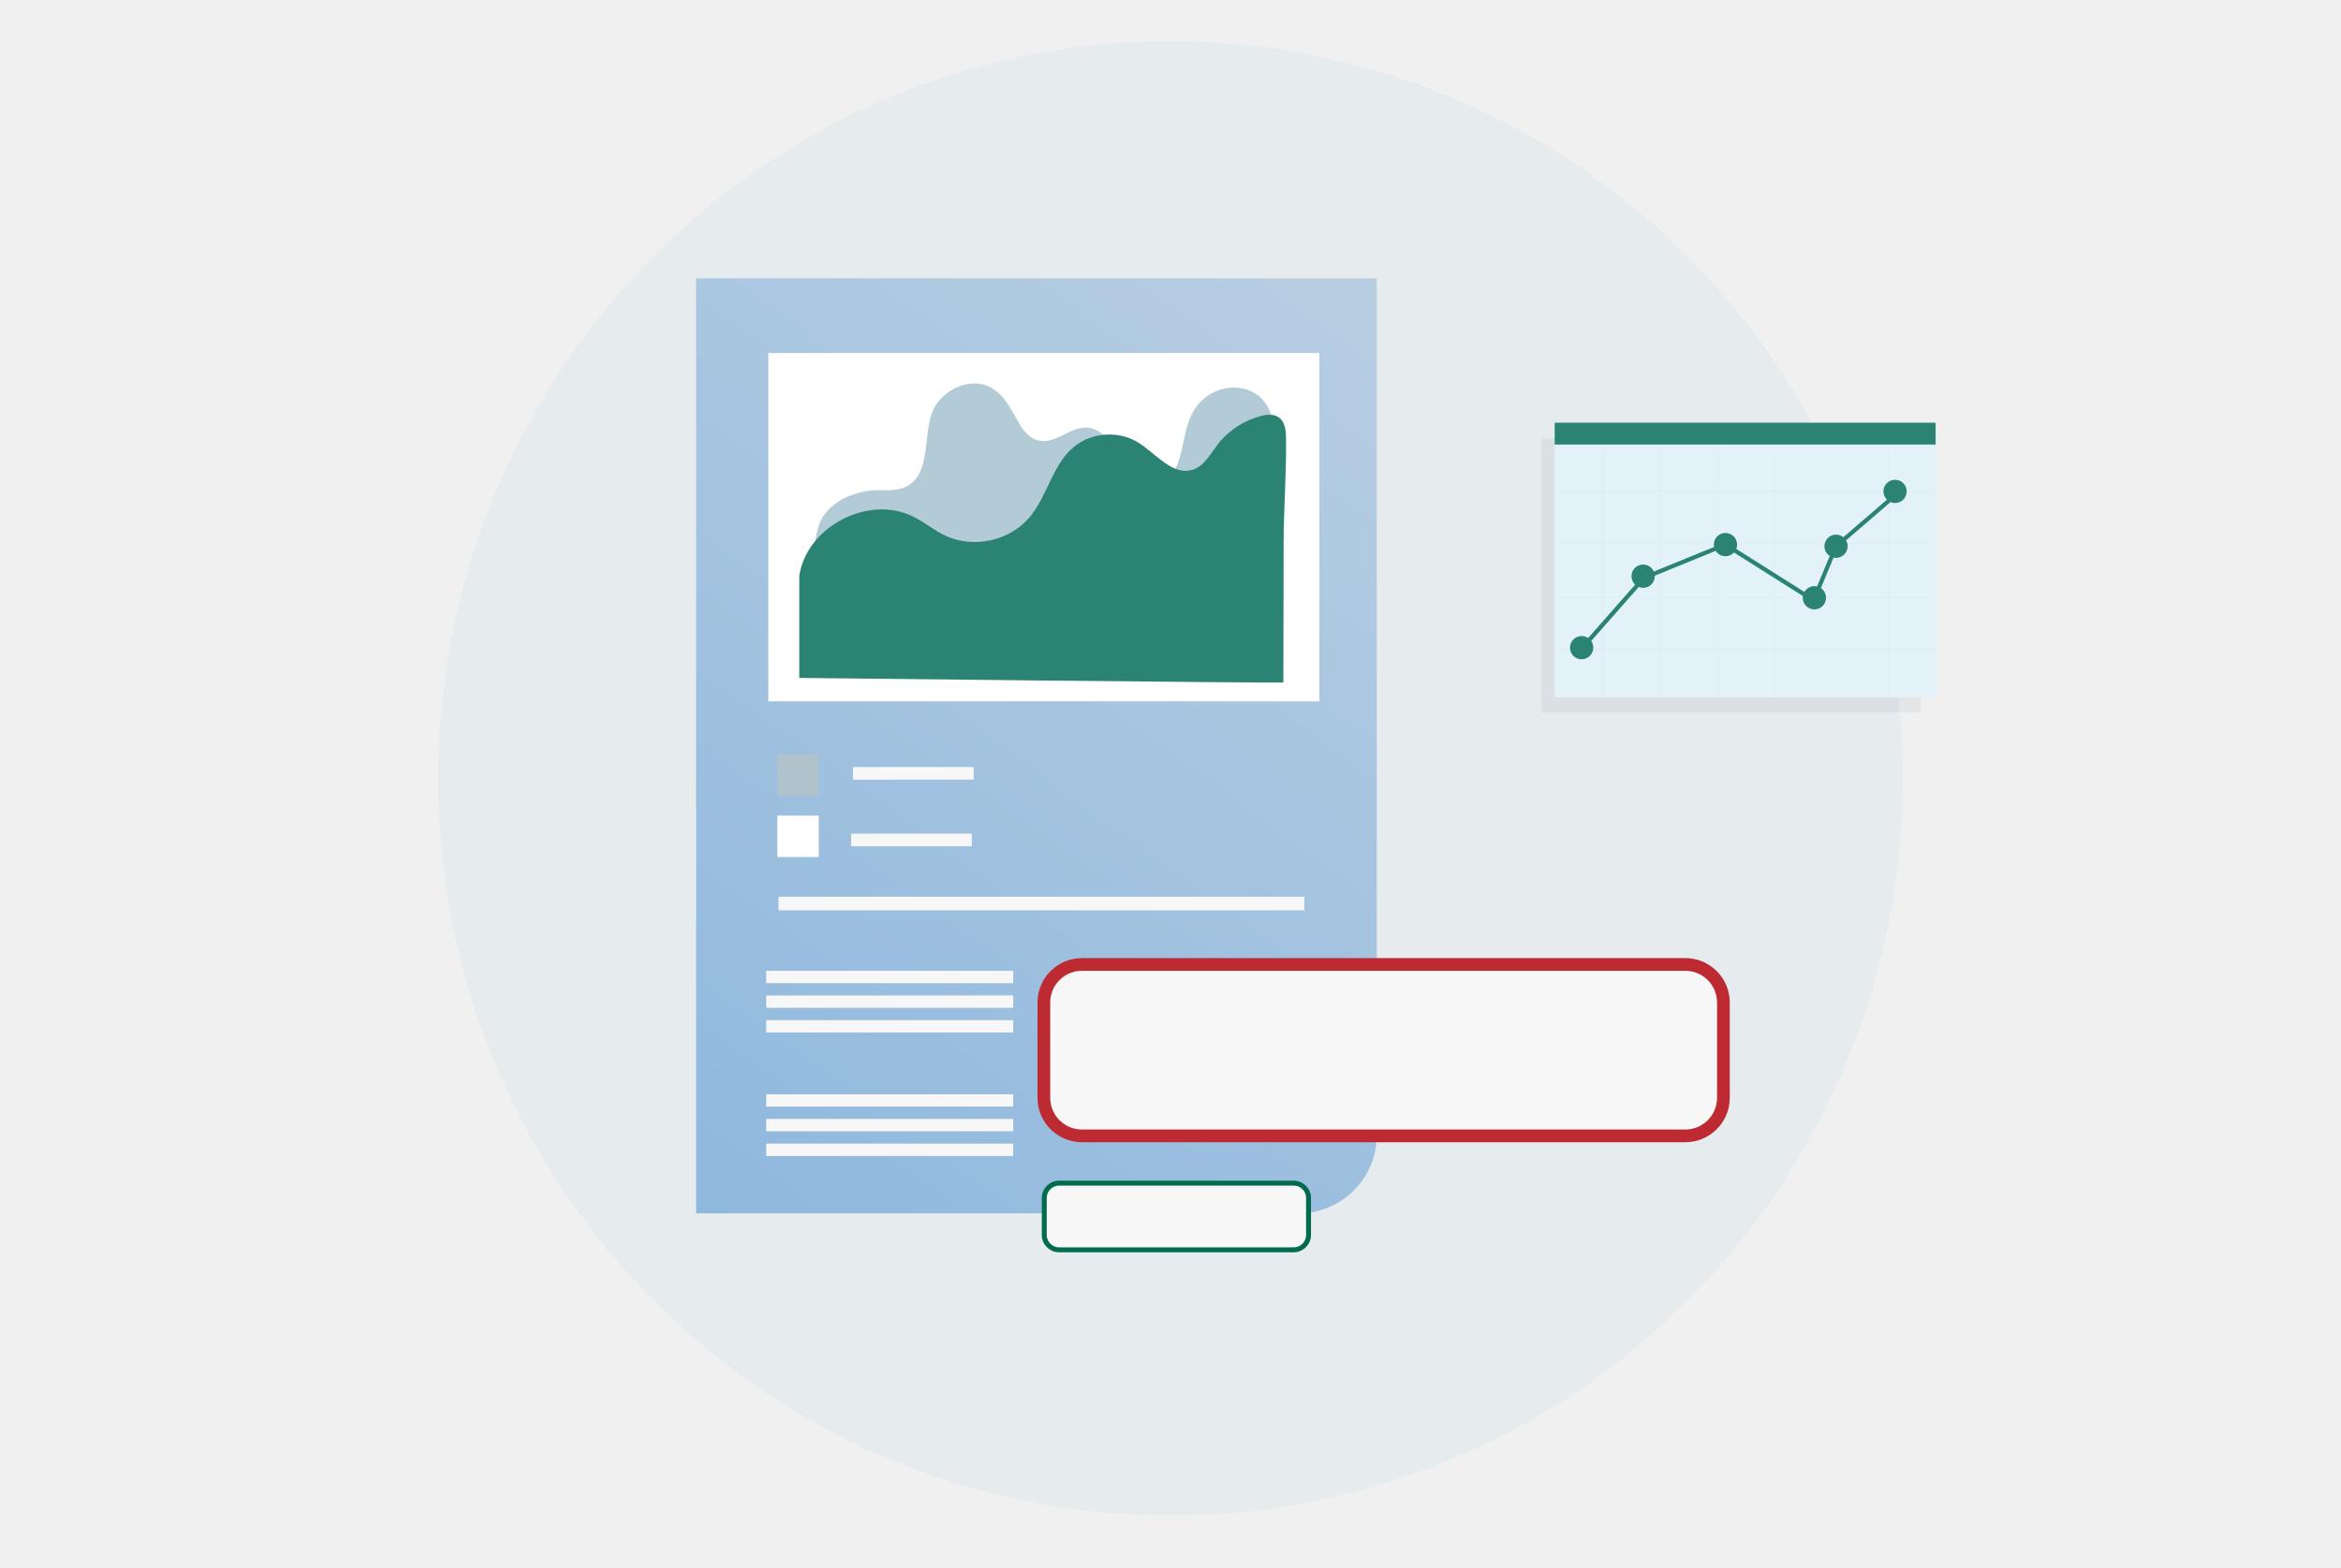
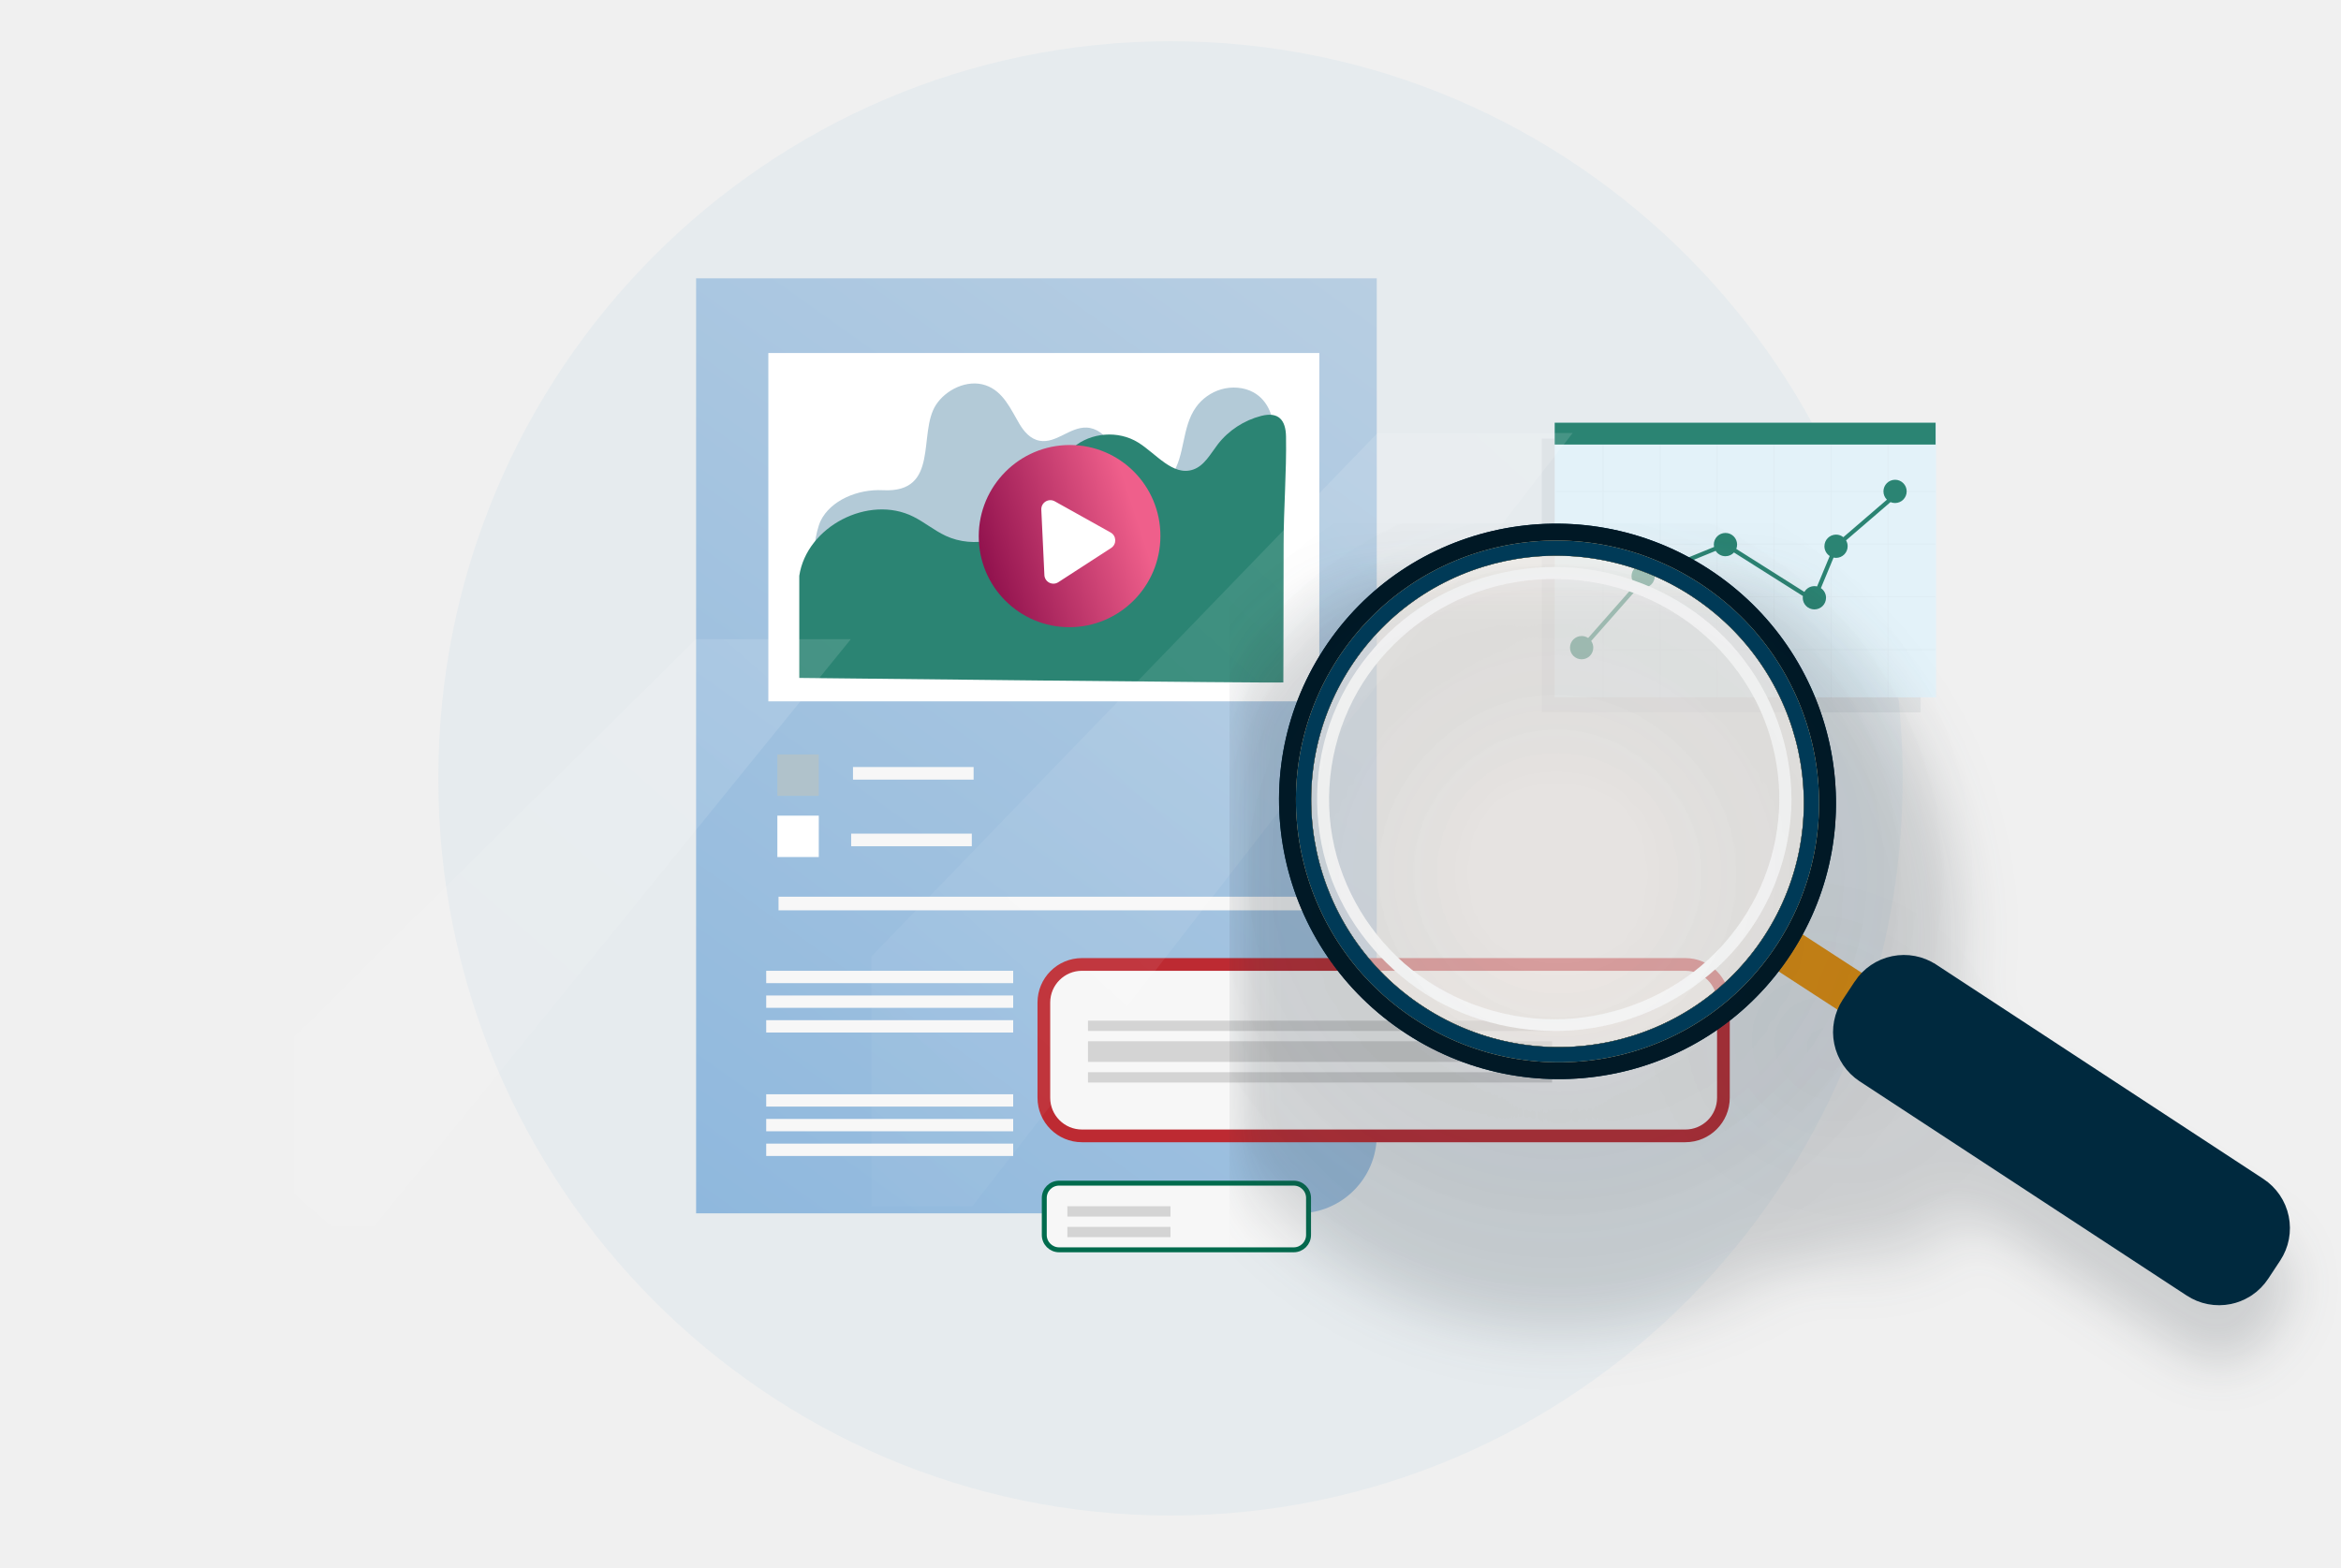
<svg xmlns="http://www.w3.org/2000/svg" width="227" height="152" viewBox="0 0 227 152" fill="none">
-   <path d="M113.5 147C152.712 147 184.5 114.988 184.5 75.5C184.5 36.012 152.712 4 113.5 4C74.288 4 42.5 36.012 42.5 75.5C42.5 114.988 74.288 147 113.5 147Z" fill="#E6EBEE" />
-   <path d="M125.917 117.688H67.5V27H133.5V110.104C133.5 114.292 130.104 117.688 125.917 117.688Z" fill="url(#paint0_linear_1336_62780)" />
-   <path d="M127.932 34.241H74.504V68.027H127.932V34.241Z" fill="white" />
-   <path d="M108.349 45.959C108.571 46.407 108.954 46.788 109.68 47.059C111.034 47.564 112.852 47.2 113.632 46.067C114.936 44.174 114.569 41.464 115.972 39.496C116.542 38.698 117.41 38.051 118.433 37.759C119.457 37.467 120.631 37.553 121.542 38.054C123.025 38.871 123.538 40.56 123.554 42.092C123.581 45.036 123.17 48.078 122.64 50.982C122.383 52.388 121.988 53.832 120.97 54.941C119.588 56.447 117.314 57.074 115.139 57.41C109.634 58.259 103.99 57.74 98.433 57.219C93.963 56.8 89.493 56.382 85.023 55.963C83.763 55.845 80.053 56.036 79.298 55.161C78.561 54.309 79.141 51.42 79.571 50.528C80.531 48.543 83.154 47.421 85.617 47.548C91.172 47.832 88.976 42.031 90.754 39.276C91.699 37.813 93.779 36.761 95.57 37.37C97.279 37.953 97.992 39.666 98.835 41.09C99.272 41.829 99.893 42.594 100.828 42.754C102.416 43.026 103.743 41.412 105.359 41.474C106.318 41.51 107.132 42.156 107.546 42.913C108.108 43.941 107.913 45.076 108.351 45.959H108.349Z" fill="#B3CAD7" />
-   <path d="M124.442 66.193C124.442 66.193 124.451 63.762 124.451 63.627C124.464 59.998 124.464 56.369 124.469 52.74C124.473 49.273 124.759 45.807 124.702 42.348C124.676 40.748 123.986 39.912 122.301 40.34C120.643 40.763 119.124 41.748 118.08 43.106C117.372 44.027 116.785 45.179 115.686 45.55C113.72 46.212 112.112 43.998 110.346 42.91C108.445 41.737 105.8 41.934 104.094 43.376C102.033 45.118 101.56 48.132 99.816 50.193C97.896 52.46 94.408 53.228 91.714 51.977C90.606 51.462 89.656 50.661 88.564 50.114C84.237 47.944 78.221 51.066 77.504 55.852V65.756C77.504 65.756 124.529 66.28 124.442 66.193Z" fill="#2B8473" />
-   <path d="M79.395 73.178H75.379V77.194H79.395V73.178Z" fill="#B0C2CB" />
-   <path d="M79.395 79.114H75.379V83.13H79.395V79.114Z" fill="white" />
-   <path d="M94.409 74.399H82.711V75.621H94.409V74.399Z" fill="#F7F7F7" />
-   <path d="M94.233 80.859H82.535V82.081H94.233V80.859Z" fill="#F7F7F7" />
-   <path d="M98.246 94.163H74.297V95.361H98.246V94.163Z" fill="#F7F7F7" />
-   <path d="M98.246 96.558H74.297V97.755H98.246V96.558Z" fill="#F7F7F7" />
-   <path d="M98.246 98.953H74.297V100.15H98.246V98.953Z" fill="#F7F7F7" />
-   <path d="M98.246 106.138H74.297V107.335H98.246V106.138Z" fill="#F7F7F7" />
-   <path d="M98.246 108.532H74.297V109.73H98.246V108.532Z" fill="#F7F7F7" />
-   <path d="M98.246 110.927H74.297V112.125H98.246V110.927Z" fill="#F7F7F7" />
-   <path d="M126.476 86.978H75.492V88.299H126.476V86.978Z" fill="#F7F7F7" />
-   <path d="M163.42 93.547C165.461 93.547 167.115 95.202 167.115 97.242V106.479C167.115 108.52 165.461 110.175 163.42 110.175H104.915C102.874 110.175 101.22 108.52 101.22 106.479V97.242C101.22 95.202 102.874 93.547 104.915 93.547H163.42Z" fill="#F7F7F7" stroke="#BD2A32" stroke-width="1.232" />
-   <path d="M125.449 114.761C126.243 114.761 126.886 115.404 126.886 116.197V119.79C126.886 120.583 126.243 121.226 125.449 121.227H102.697C101.904 121.226 101.261 120.583 101.261 119.79V116.197C101.261 115.404 101.904 114.761 102.697 114.761H125.449Z" fill="#F7F7F7" stroke="#006B4D" stroke-width="0.479" />
-   <path opacity="0.07" d="M186.236 42.541H149.5V69.099H186.236V42.541Z" fill="#2E4661" />
-   <path d="M187.74 41H150.754V67.637H187.74V41Z" fill="#E3F2F9" />
-   <path d="M187.69 41H150.754V43.12H187.69V41Z" fill="#2B8473" />
-   <path opacity="0.03" d="M187.661 47.699V47.616H183.121V43.161H183.039V47.616H177.597V43.161H177.515V47.616H172.072V43.161H171.99V47.616H166.548V43.161H166.465V47.616H161.023V43.161H160.941V47.616H155.498V43.161H155.416V47.616H150.883V47.699H155.416V52.733H150.883V52.815H155.416V57.849H150.883V57.931H155.416V62.966H150.883V63.048H155.416V67.732H155.498V63.048H160.941V67.732H161.023V63.048H166.465V67.732H166.548V63.048H171.99V67.732H172.072V63.048H177.515V67.732H177.597V63.048H183.039V67.732H183.121V63.048H187.661V62.966H183.121V57.931H187.661V57.849H183.121V52.815H187.661V52.733H183.121V47.699H187.661ZM177.513 47.699V52.733H172.071V47.699H177.513ZM166.546 52.814H171.989V57.848H166.546V52.814ZM166.464 57.848H161.022V52.814H166.464V57.848ZM172.071 52.814H177.513V57.848H172.071V52.814ZM171.989 47.699V52.733H166.546V47.699H171.989ZM166.464 47.699V52.733H161.022V47.699H166.464ZM155.497 47.699H160.939V52.733H155.497V47.699ZM155.497 52.814H160.939V57.848H155.497V52.814ZM155.497 62.963V57.929H160.939V62.963H155.497ZM161.022 62.963V57.929H166.464V62.963H161.022ZM166.546 62.963V57.929H171.989V62.963H166.546ZM172.071 62.963V57.929H177.513V62.963H172.071ZM183.039 62.963H177.597V57.929H183.039V62.963ZM183.039 57.848H177.597V52.814H183.039V57.848ZM183.039 52.731H177.597V47.697H183.039V52.731Z" fill="#272525" />
-   <path d="M183.761 46.535C183.138 46.535 182.632 47.04 182.632 47.664C182.632 47.978 182.761 48.263 182.969 48.467C181.659 49.593 180.352 50.721 179.042 51.848C178.943 51.934 178.844 52.019 178.744 52.105C178.551 51.948 178.306 51.855 178.038 51.855C177.415 51.855 176.909 52.36 176.909 52.985C176.909 53.381 177.114 53.729 177.423 53.931C177.137 54.621 176.849 55.312 176.563 56.001C176.441 56.295 176.319 56.589 176.196 56.883C176.114 56.865 176.029 56.853 175.94 56.853C175.524 56.853 175.161 57.079 174.965 57.415C173.701 56.615 172.436 55.816 171.172 55.017C170.235 54.425 169.298 53.833 168.362 53.242C168.413 53.112 168.442 52.971 168.442 52.823C168.442 52.2 167.937 51.694 167.313 51.694C166.689 51.694 166.184 52.199 166.184 52.823C166.184 52.902 166.192 52.979 166.208 53.053C164.435 53.777 162.662 54.501 160.889 55.224C160.715 55.296 160.542 55.366 160.367 55.437C160.193 55.037 159.796 54.758 159.332 54.758C158.709 54.758 158.203 55.263 158.203 55.887C158.203 56.21 158.339 56.502 158.558 56.707C158.294 57.006 158.032 57.305 157.768 57.604C156.512 59.031 155.254 60.457 153.998 61.884C153.818 61.762 153.601 61.691 153.367 61.691C152.744 61.691 152.238 62.196 152.238 62.82C152.238 63.444 152.743 63.949 153.367 63.949C153.991 63.949 154.496 63.444 154.496 62.82C154.496 62.579 154.421 62.356 154.292 62.173C155.366 60.955 156.439 59.738 157.511 58.518C157.976 57.99 158.443 57.461 158.908 56.932C159.039 56.985 159.182 57.016 159.332 57.016C159.955 57.016 160.461 56.511 160.461 55.887C160.461 55.872 160.46 55.856 160.458 55.842C160.483 55.831 160.51 55.82 160.535 55.81C162.478 55.017 164.42 54.224 166.362 53.431C166.562 53.744 166.912 53.952 167.312 53.952C167.639 53.952 167.933 53.812 168.139 53.589C168.988 54.126 169.838 54.662 170.687 55.2C172.065 56.071 173.444 56.943 174.822 57.813C174.814 57.869 174.807 57.925 174.807 57.982C174.807 58.605 175.312 59.111 175.936 59.111C176.56 59.111 177.065 58.606 177.065 57.982C177.065 57.592 176.868 57.248 176.567 57.045C176.976 56.059 177.386 55.073 177.795 54.087C177.872 54.103 177.952 54.112 178.033 54.112C178.655 54.112 179.162 53.607 179.162 52.983C179.162 52.775 179.105 52.582 179.007 52.415C179.238 52.216 179.469 52.016 179.701 51.817C180.692 50.964 181.683 50.109 182.676 49.256C182.889 49.071 183.104 48.887 183.317 48.703C183.452 48.76 183.601 48.792 183.756 48.792C184.379 48.792 184.885 48.287 184.885 47.663C184.885 47.039 184.38 46.534 183.756 46.534L183.761 46.535Z" fill="#2B8473" />
+   <g clip-path="url(#clip0_1336_62778)">
+     <path d="M113.5 147C152.712 147 184.5 114.988 184.5 75.5C184.5 36.012 152.712 4 113.5 4C74.288 4 42.5 36.012 42.5 75.5C42.5 114.988 74.288 147 113.5 147Z" fill="#E6EBEE" />
+     <path d="M125.917 117.688H67.5V27H133.5V110.104C133.5 114.292 130.104 117.688 125.917 117.688Z" fill="url(#paint0_linear_1336_62778)" />
+     <path d="M127.932 34.241H74.504V68.027H127.932V34.241Z" fill="white" />
+     <path d="M108.349 45.959C108.571 46.407 108.954 46.788 109.68 47.059C111.034 47.564 112.852 47.2 113.632 46.067C114.936 44.174 114.569 41.464 115.972 39.496C116.542 38.698 117.41 38.051 118.433 37.759C119.457 37.467 120.631 37.553 121.542 38.054C123.025 38.871 123.538 40.56 123.554 42.092C123.581 45.036 123.17 48.078 122.64 50.982C122.383 52.388 121.988 53.832 120.97 54.941C119.588 56.447 117.314 57.074 115.139 57.41C109.634 58.259 103.99 57.74 98.433 57.219C93.963 56.8 89.493 56.382 85.023 55.963C83.763 55.845 80.053 56.036 79.298 55.161C78.561 54.309 79.141 51.42 79.571 50.528C80.531 48.543 83.154 47.421 85.617 47.548C91.172 47.832 88.976 42.031 90.754 39.276C91.699 37.813 93.779 36.761 95.57 37.37C97.279 37.953 97.992 39.666 98.835 41.09C99.272 41.829 99.893 42.594 100.828 42.754C102.416 43.026 103.743 41.412 105.359 41.474C106.318 41.51 107.132 42.156 107.546 42.913C108.108 43.941 107.913 45.076 108.351 45.959H108.349Z" fill="#B3CAD7" />
+     <path d="M124.442 66.193C124.442 66.193 124.451 63.762 124.451 63.627C124.464 59.998 124.464 56.369 124.469 52.74C124.473 49.273 124.759 45.807 124.702 42.348C124.676 40.748 123.986 39.912 122.301 40.34C120.643 40.763 119.124 41.748 118.08 43.106C117.372 44.027 116.785 45.179 115.686 45.55C113.72 46.212 112.112 43.998 110.346 42.91C108.445 41.737 105.8 41.934 104.094 43.376C102.033 45.118 101.56 48.132 99.816 50.193C97.896 52.46 94.408 53.228 91.714 51.977C90.606 51.462 89.656 50.661 88.564 50.114C84.237 47.944 78.221 51.066 77.504 55.852V65.756C77.504 65.756 124.529 66.28 124.442 66.193Z" fill="#2B8473" />
+     <path d="M79.395 73.178H75.379V77.194H79.395V73.178Z" fill="#B0C2CB" />
+     <path d="M79.395 79.114H75.379V83.13H79.395V79.114Z" fill="white" />
+     <path d="M94.409 74.399H82.711V75.621H94.409V74.399Z" fill="#F7F7F7" />
+     <path d="M94.233 80.859H82.535V82.081H94.233V80.859Z" fill="#F7F7F7" />
+     <path d="M98.246 94.163H74.297V95.361H98.246V94.163Z" fill="#F7F7F7" />
+     <path d="M98.246 96.558H74.297V97.755H98.246V96.558Z" fill="#F7F7F7" />
+     <path d="M98.246 98.953H74.297V100.15H98.246V98.953Z" fill="#F7F7F7" />
+     <path d="M98.246 106.138H74.297V107.335H98.246V106.138Z" fill="#F7F7F7" />
+     <path d="M98.246 108.532H74.297V109.73H98.246V108.532Z" fill="#F7F7F7" />
+     <path d="M98.246 110.927H74.297V112.125H98.246V110.927Z" fill="#F7F7F7" />
+     <path d="M126.476 86.978H75.492V88.299H126.476V86.978Z" fill="#F7F7F7" />
+     <path d="M163.42 93.547C165.461 93.547 167.115 95.202 167.115 97.242V106.479C167.115 108.52 165.461 110.175 163.42 110.175H104.915C102.874 110.175 101.22 108.52 101.22 106.479V97.242C101.22 95.202 102.874 93.547 104.915 93.547H163.42Z" fill="#F7F7F7" stroke="#BD2A32" stroke-width="1.232" />
+     <path d="M125.449 114.761C126.243 114.761 126.886 115.404 126.886 116.197V119.79C126.886 120.583 126.243 121.226 125.449 121.227H102.697C101.904 121.226 101.261 120.583 101.261 119.79V116.197C101.261 115.404 101.904 114.761 102.697 114.761H125.449Z" fill="#F7F7F7" stroke="#006B4D" stroke-width="0.479" />
+     <path opacity="0.07" d="M186.236 42.541H149.5V69.099H186.236V42.541Z" fill="#2E4661" />
+     <path d="M187.74 41H150.754V67.637H187.74V41Z" fill="#E3F2F9" />
+     <path d="M187.69 41H150.754V43.12H187.69V41Z" fill="#2B8473" />
+     <path opacity="0.03" d="M187.661 47.699V47.616H183.121V43.161H183.039V47.616H177.597V43.161H177.515V47.616H172.072V43.161H171.99V47.616H166.548V43.161H166.465V47.616H161.023V43.161H160.941V47.616H155.498V43.161H155.416V47.616H150.883V47.699H155.416V52.733H150.883V52.815H155.416V57.849H150.883V57.931H155.416V62.966H150.883V63.048H155.416V67.732H155.498V63.048H160.941V67.732H161.023V63.048H166.465V67.732H166.548V63.048H171.99V67.732H172.072V63.048H177.515V67.732H177.597V63.048H183.039V67.732H183.121V63.048H187.661V62.966H183.121V57.931H187.661V57.849H183.121V52.815H187.661V52.733H183.121V47.699H187.661ZM177.513 47.699V52.733H172.071V47.699H177.513ZM166.546 52.814H171.989V57.848H166.546V52.814ZM166.464 57.848H161.022V52.814H166.464V57.848ZM172.071 52.814H177.513V57.848H172.071V52.814ZM171.989 47.699V52.733H166.546V47.699H171.989ZM166.464 47.699V52.733H161.022V47.699H166.464ZM155.497 47.699H160.939V52.733H155.497V47.699ZM155.497 52.814H160.939V57.848H155.497V52.814ZM155.497 62.963V57.929H160.939V62.963H155.497ZM161.022 62.963V57.929H166.464V62.963H161.022ZM166.546 62.963V57.929H171.989V62.963H166.546ZM172.071 62.963V57.929H177.513V62.963H172.071ZM183.039 62.963H177.597V57.929H183.039V62.963ZM183.039 57.848H177.597V52.814H183.039V57.848ZM183.039 52.731H177.597V47.697H183.039V52.731Z" fill="#272525" />
+     <path d="M183.761 46.535C183.138 46.535 182.632 47.04 182.632 47.664C182.632 47.978 182.761 48.263 182.969 48.467C181.659 49.593 180.352 50.721 179.042 51.848C178.943 51.934 178.844 52.019 178.744 52.105C178.551 51.948 178.306 51.855 178.038 51.855C177.415 51.855 176.909 52.36 176.909 52.985C176.909 53.381 177.114 53.729 177.423 53.931C177.137 54.621 176.849 55.312 176.563 56.001C176.441 56.295 176.319 56.589 176.196 56.883C176.114 56.865 176.029 56.853 175.94 56.853C175.524 56.853 175.161 57.079 174.965 57.415C173.701 56.615 172.436 55.816 171.172 55.017C170.235 54.425 169.298 53.833 168.362 53.242C168.413 53.112 168.442 52.971 168.442 52.823C168.442 52.2 167.937 51.694 167.313 51.694C166.689 51.694 166.184 52.199 166.184 52.823C166.184 52.902 166.192 52.979 166.208 53.053C164.435 53.777 162.662 54.501 160.889 55.224C160.715 55.296 160.542 55.366 160.367 55.437C160.193 55.037 159.796 54.758 159.332 54.758C158.709 54.758 158.203 55.263 158.203 55.887C158.203 56.21 158.339 56.502 158.558 56.707C158.294 57.006 158.032 57.305 157.768 57.604C156.512 59.031 155.254 60.457 153.998 61.884C153.818 61.762 153.601 61.691 153.367 61.691C152.744 61.691 152.238 62.196 152.238 62.82C152.238 63.444 152.743 63.949 153.367 63.949C153.991 63.949 154.496 63.444 154.496 62.82C154.496 62.579 154.421 62.356 154.292 62.173C155.366 60.955 156.439 59.738 157.511 58.518C157.976 57.99 158.443 57.461 158.908 56.932C159.039 56.985 159.182 57.016 159.332 57.016C159.955 57.016 160.461 56.511 160.461 55.887C160.461 55.872 160.46 55.856 160.458 55.842C160.483 55.831 160.51 55.82 160.535 55.81C162.478 55.017 164.42 54.224 166.362 53.431C166.562 53.744 166.912 53.952 167.312 53.952C167.639 53.952 167.933 53.812 168.139 53.589C168.988 54.126 169.838 54.662 170.687 55.2C172.065 56.071 173.444 56.943 174.822 57.813C174.814 57.869 174.807 57.925 174.807 57.982C174.807 58.605 175.312 59.111 175.936 59.111C176.56 59.111 177.065 58.606 177.065 57.982C177.065 57.592 176.868 57.248 176.567 57.045C176.976 56.059 177.386 55.073 177.795 54.087C177.872 54.103 177.952 54.112 178.033 54.112C178.655 54.112 179.162 53.607 179.162 52.983C179.162 52.775 179.105 52.582 179.007 52.415C179.238 52.216 179.469 52.016 179.701 51.817C180.692 50.964 181.683 50.109 182.676 49.256C182.889 49.071 183.104 48.887 183.317 48.703C183.452 48.76 183.601 48.792 183.756 48.792C184.379 48.792 184.885 48.287 184.885 47.663C184.885 47.039 184.38 46.534 183.756 46.534L183.761 46.535Z" fill="#2B8473" />
+     <path d="M28.5 100.589L67.471 62H82.5L36.273 119H28.5V100.589Z" fill="url(#paint1_linear_1336_62778)" fill-opacity="0.15" />
+     <path d="M84.5 92.775L133.575 42H152.5L94.289 117H84.5V92.775Z" fill="url(#paint2_linear_1336_62778)" fill-opacity="0.15" />
+     <ellipse cx="8.809" cy="8.835" rx="8.809" ry="8.835" transform="matrix(0.998754 -0.049903 0.0470785 0.998891 94.5 43.6138)" fill="url(#paint3_linear_1336_62778)" />
+     <path d="M101.272 55.779L100.973 49.437C100.941 48.748 101.678 48.291 102.279 48.626L107.695 51.65C108.271 51.972 108.297 52.793 107.742 53.153L102.624 56.471C102.056 56.84 101.304 56.455 101.272 55.779Z" fill="white" />
+   </g>
+   <path d="M150.5 99H105.5V100H150.5V99Z" fill="#D4D4D4" />
+   <path d="M150.5 101H105.5V103H150.5V101Z" fill="#D4D4D4" />
+   <path d="M113.5 117H103.5V118H113.5V117Z" fill="#D4D4D4" />
+   <path d="M113.5 119H103.5V120H113.5V119Z" fill="#D4D4D4" />
+   <path d="M150.5 104H105.5V105H150.5V104Z" fill="#D4D4D4" />
+   <g filter="url(#filter0_d_1336_62778)">
+     <g filter="url(#filter1_d_1336_62778)">
+       <path d="M171.305 90.917C170.91 91.525 170.49 92.105 170.053 92.654L181.102 99.838C181.781 100.28 182.854 99.835 183.496 98.843C184.138 97.852 184.112 96.692 183.432 96.249L172.384 89.067C172.06 89.686 171.701 90.308 171.305 90.917Z" fill="#C57F12" />
+     </g>
+     <path opacity="0.8" d="M171.081 90.774C163.927 101.789 149.143 104.88 138.062 97.679C126.98 90.477 123.797 75.71 130.952 64.695C138.106 53.68 152.89 50.589 163.971 57.791C175.053 64.992 178.236 79.759 171.081 90.774Z" fill="#FFF7EE" fill-opacity="0.7" />
+     <path d="M172.538 77.501C172.519 82.689 170.593 87.717 167.091 91.617C163.635 95.468 158.823 97.952 153.646 98.671C148.355 99.404 142.892 98.092 138.469 95.191C134.162 92.366 131.02 88.008 129.642 83.13C128.213 78.072 128.805 72.556 131.213 67.876C133.533 63.368 137.523 59.739 142.281 57.79C147.248 55.755 152.886 55.632 157.964 57.352C162.854 59.008 167.006 62.453 169.61 66.81C171.543 70.047 172.525 73.762 172.538 77.501C172.541 78.242 173.715 78.242 173.712 77.501C173.693 72.305 171.855 67.301 168.519 63.262C165.262 59.32 160.595 56.562 155.539 55.496C150.295 54.388 144.749 55.16 140.001 57.58C135.436 59.907 131.754 63.8 129.671 68.395C127.492 73.197 127.132 78.682 128.598 83.731C130.015 88.61 133.182 92.879 137.373 95.836C141.683 98.877 147.066 100.303 152.353 99.946C157.595 99.593 162.58 97.425 166.424 93.935C171.068 89.72 173.692 83.678 173.715 77.499C173.718 76.759 172.544 76.759 172.541 77.499L172.538 77.501Z" fill="#F7F7F7" />
+     <g filter="url(#filter2_d_1336_62778)">
+       <path d="M165.677 55.185C178.203 63.328 181.799 80.024 173.709 92.475C165.618 104.925 148.906 108.418 136.38 100.275C123.853 92.132 120.256 75.436 128.346 62.985C136.437 50.533 153.152 47.051 165.677 55.185ZM163.985 57.788C152.905 50.585 138.121 53.674 130.965 64.687C123.809 75.7 126.99 90.469 138.071 97.671C149.151 104.874 163.934 101.786 171.091 90.772C178.248 79.758 175.066 64.996 163.986 57.792L163.985 57.788Z" fill="#00293E" />
+       <path d="M129.079 63.461C121.254 75.504 124.73 91.66 136.856 99.543C148.982 107.425 165.151 104.04 172.976 91.998C180.679 80.144 177.432 64.304 165.762 56.293L165.2 55.918C153.076 48.044 136.903 51.419 129.079 63.461ZM137.594 98.404C126.114 90.941 122.811 75.633 130.232 64.212C137.654 52.79 152.981 49.592 164.462 57.054L164.76 57.249L164.762 57.259C175.999 64.793 179.182 79.925 171.824 91.248C164.401 102.671 149.075 105.867 137.594 98.404Z" stroke="#001825" stroke-width="1.747" />
+     </g>
+     <g filter="url(#filter3_d_1336_62778)">
+       <mask id="path-38-inside-1_1336_62778" fill="white">
+         <path d="M164.786 56.56C176.553 64.209 179.93 79.891 172.331 91.586C164.733 103.281 149.034 106.562 137.267 98.912C125.499 91.263 122.123 75.581 129.722 63.886C137.321 52.191 153.02 48.91 164.786 56.56ZM163.985 57.794C152.904 50.591 138.12 53.681 130.964 64.693C123.808 75.706 126.989 90.475 138.07 97.678C149.15 104.88 163.933 101.792 171.09 90.778C178.247 79.764 175.064 64.998 163.985 57.794Z" />
+       </mask>
+       <path d="M164.786 56.56C176.553 64.209 179.93 79.891 172.331 91.586C164.733 103.281 149.034 106.562 137.267 98.912C125.499 91.263 122.123 75.581 129.722 63.886C137.321 52.191 153.02 48.91 164.786 56.56ZM163.985 57.794C152.904 50.591 138.12 53.681 130.964 64.693C123.808 75.706 126.989 90.475 138.07 97.678C149.15 104.88 163.933 101.792 171.09 90.778C178.247 79.764 175.064 64.998 163.985 57.794Z" fill="#FFC67F" />
+       <path d="M163.985 57.794M163.985 57.794M164.786 56.56L165.739 55.095C178.305 63.264 181.927 80.025 173.797 92.538L172.331 91.586L170.866 90.634C177.934 79.756 174.8 65.154 163.834 58.025L164.786 56.56ZM172.331 91.586L173.797 92.538C165.666 105.051 148.883 108.547 136.314 100.377L137.267 98.912L138.219 97.447C149.186 104.576 163.799 101.511 170.866 90.634L172.331 91.586ZM137.267 98.912L136.314 100.377C123.747 92.208 120.126 75.447 128.256 62.934L129.722 63.886L131.187 64.838C124.119 75.716 127.252 90.318 138.219 97.447L137.267 98.912ZM129.722 63.886L128.256 62.934C136.387 50.421 153.172 46.925 165.739 55.095L164.786 56.56L163.834 58.025C152.868 50.896 138.254 53.961 131.187 64.838L129.722 63.886ZM163.985 57.794L163.032 59.259C152.752 52.577 139.054 55.45 132.429 65.645L130.964 64.693L129.499 63.741C137.186 51.911 153.056 48.606 164.937 56.329L163.985 57.794ZM130.964 64.693L132.429 65.645C125.804 75.841 128.742 89.53 139.022 96.213L138.07 97.678L137.117 99.143C125.236 91.42 121.811 75.572 129.499 63.741L130.964 64.693ZM138.07 97.678L139.022 96.213C149.302 102.895 162.999 100.022 169.625 89.826L171.09 90.778L172.555 91.73C164.867 103.562 148.999 106.866 137.117 99.143L138.07 97.678ZM171.09 90.778L169.625 89.826C176.251 79.63 173.312 65.943 163.032 59.259L163.985 57.794L164.937 56.329C176.817 64.053 180.244 79.898 172.555 91.73L171.09 90.778ZM163.985 57.794" fill="#003A57" mask="url(#path-38-inside-1_1336_62778)" />
+     </g>
+     <path d="M178.79 101.065C179.045 102.304 179.781 103.39 180.836 104.086L180.838 104.088L212.55 124.866C213.072 125.211 213.658 125.45 214.273 125.568C214.888 125.687 215.52 125.683 216.133 125.557C216.67 125.447 217.182 125.244 217.649 124.96L217.847 124.834C218.365 124.483 218.808 124.032 219.152 123.51L220.315 121.747C220.659 121.224 220.898 120.639 221.016 120.024C221.134 119.41 221.129 118.778 221.003 118.164C220.877 117.551 220.632 116.968 220.281 116.45C219.93 115.932 219.48 115.487 218.958 115.143L218.955 115.141L187.242 94.361L187.241 94.361C186.186 93.667 184.899 93.418 183.662 93.673C182.424 93.927 181.337 94.663 180.641 95.718L180.641 95.719L179.479 97.483C178.783 98.538 178.536 99.827 178.79 101.065Z" fill="#00293E" stroke="#00293E" stroke-width="1.894" />
+   </g>
  <defs>
-     <linearGradient id="paint0_linear_1336_62780" x1="65.316" y1="122.303" x2="141.353" y2="15.73" gradientUnits="userSpaceOnUse">
+     <filter id="filter0_d_1336_62778" x="119.302" y="50.792" width="107.466" height="86.092" filterUnits="userSpaceOnUse" color-interpolation-filters="sRGB">
+       <feFlood flood-opacity="0" result="BackgroundImageFix" />
+       <feColorMatrix in="SourceAlpha" type="matrix" values="0 0 0 0 0 0 0 0 0 0 0 0 0 0 0 0 0 0 127 0" result="hardAlpha" />
+       <feOffset dy="5.562" />
+       <feGaussianBlur stdDeviation="2.361" />
+       <feColorMatrix type="matrix" values="0 0 0 0 0.184 0 0 0 0 0.224 0 0 0 0 0.255 0 0 0 0.18 0" />
+       <feBlend mode="normal" in2="BackgroundImageFix" result="effect1_dropShadow_1336_62778" />
+       <feBlend mode="normal" in="SourceGraphic" in2="effect1_dropShadow_1336_62778" result="shape" />
+     </filter>
+     <filter id="filter1_d_1336_62778" x="156.075" y="82.077" width="41.865" height="38.9" filterUnits="userSpaceOnUse" color-interpolation-filters="sRGB">
+       <feFlood flood-opacity="0" result="BackgroundImageFix" />
+       <feColorMatrix in="SourceAlpha" type="matrix" values="0 0 0 0 0 0 0 0 0 0 0 0 0 0 0 0 0 0 127 0" result="hardAlpha" />
+       <feOffset dy="6.99" />
+       <feGaussianBlur stdDeviation="6.99" />
+       <feColorMatrix type="matrix" values="0 0 0 0 0.184 0 0 0 0 0.224 0 0 0 0 0.255 0 0 0 0.15 0" />
+       <feBlend mode="normal" in2="BackgroundImageFix" result="effect1_dropShadow_1336_62778" />
+       <feBlend mode="normal" in="SourceGraphic" in2="effect1_dropShadow_1336_62778" result="shape" />
+     </filter>
+     <filter id="filter2_d_1336_62778" x="110.044" y="43.803" width="81.966" height="81.837" filterUnits="userSpaceOnUse" color-interpolation-filters="sRGB">
+       <feFlood flood-opacity="0" result="BackgroundImageFix" />
+       <feColorMatrix in="SourceAlpha" type="matrix" values="0 0 0 0 0 0 0 0 0 0 0 0 0 0 0 0 0 0 127 0" result="hardAlpha" />
+       <feOffset dy="6.99" />
+       <feGaussianBlur stdDeviation="6.99" />
+       <feColorMatrix type="matrix" values="0 0 0 0 0.184 0 0 0 0 0.224 0 0 0 0 0.255 0 0 0 0.15 0" />
+       <feBlend mode="normal" in2="BackgroundImageFix" result="effect1_dropShadow_1336_62778" />
+       <feBlend mode="normal" in="SourceGraphic" in2="effect1_dropShadow_1336_62778" result="shape" />
+     </filter>
+     <filter id="filter3_d_1336_62778" x="111.681" y="45.44" width="78.689" height="78.571" filterUnits="userSpaceOnUse" color-interpolation-filters="sRGB">
+       <feFlood flood-opacity="0" result="BackgroundImageFix" />
+       <feColorMatrix in="SourceAlpha" type="matrix" values="0 0 0 0 0 0 0 0 0 0 0 0 0 0 0 0 0 0 127 0" result="hardAlpha" />
+       <feOffset dy="6.99" />
+       <feGaussianBlur stdDeviation="6.99" />
+       <feColorMatrix type="matrix" values="0 0 0 0 0.184 0 0 0 0 0.224 0 0 0 0 0.255 0 0 0 0.15 0" />
+       <feBlend mode="normal" in2="BackgroundImageFix" result="effect1_dropShadow_1336_62778" />
+       <feBlend mode="normal" in="SourceGraphic" in2="effect1_dropShadow_1336_62778" result="shape" />
+     </filter>
+     <linearGradient id="paint0_linear_1336_62778" x1="65.316" y1="122.303" x2="141.353" y2="15.73" gradientUnits="userSpaceOnUse">
      <stop stop-color="#8DB7DD" />
      <stop offset="1" stop-color="#BDD1E3" />
    </linearGradient>
+     <linearGradient id="paint1_linear_1336_62778" x1="85.92" y1="44.005" x2="20.879" y2="118.876" gradientUnits="userSpaceOnUse">
+       <stop stop-color="white" />
+       <stop offset="1" stop-color="white" stop-opacity="0.16" />
+     </linearGradient>
+     <linearGradient id="paint2_linear_1336_62778" x1="156.807" y1="18.323" x2="70.781" y2="113.095" gradientUnits="userSpaceOnUse">
+       <stop stop-color="white" />
+       <stop offset="1" stop-color="white" stop-opacity="0.16" />
+     </linearGradient>
+     <linearGradient id="paint3_linear_1336_62778" x1="-2.822" y1="4.145" x2="13.301" y2="-0.292" gradientUnits="userSpaceOnUse">
+       <stop stop-color="#8A0C49" />
+       <stop offset="1" stop-color="#EF5F8B" />
+     </linearGradient>
+     <clipPath id="clip0_1336_62778">
+       <rect width="227" height="151.068" fill="white" />
+     </clipPath>
  </defs>
</svg>
